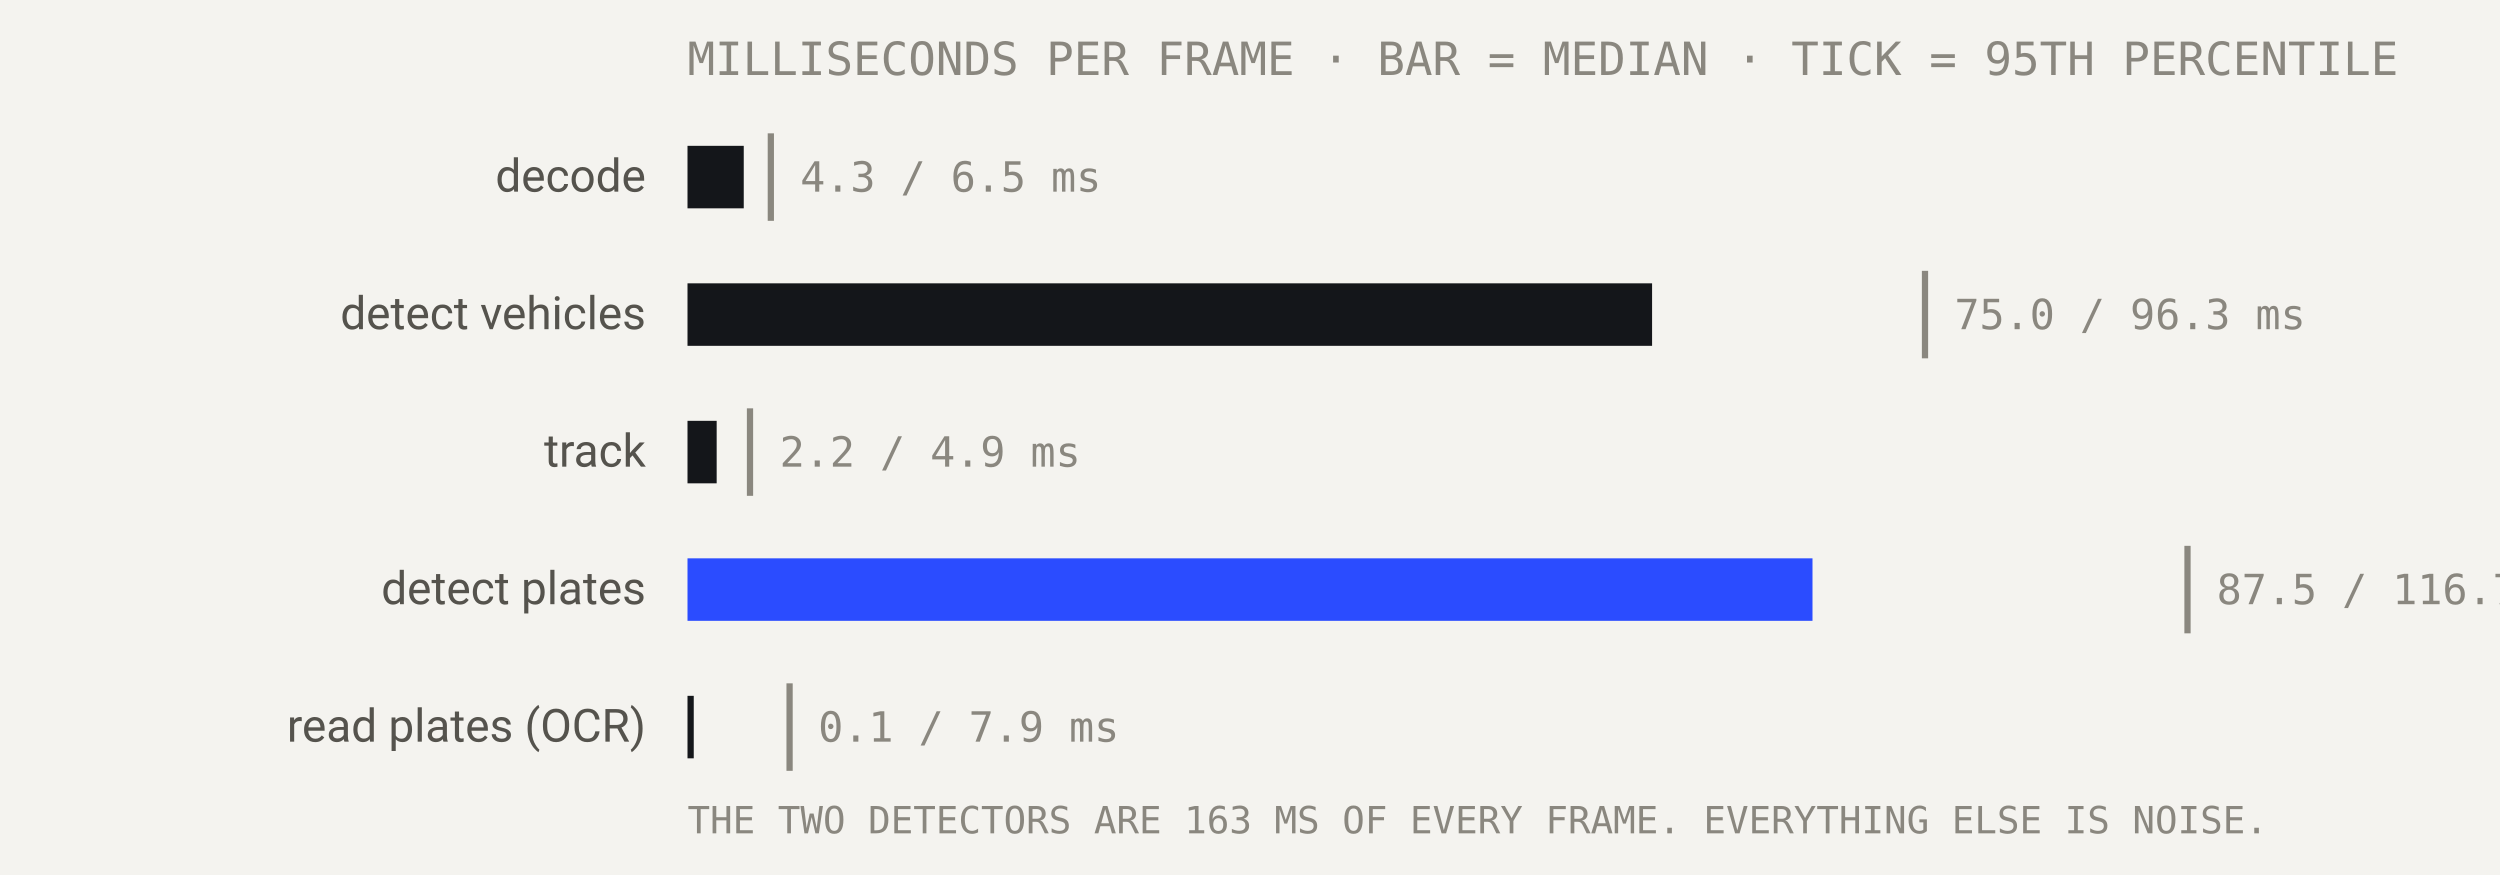
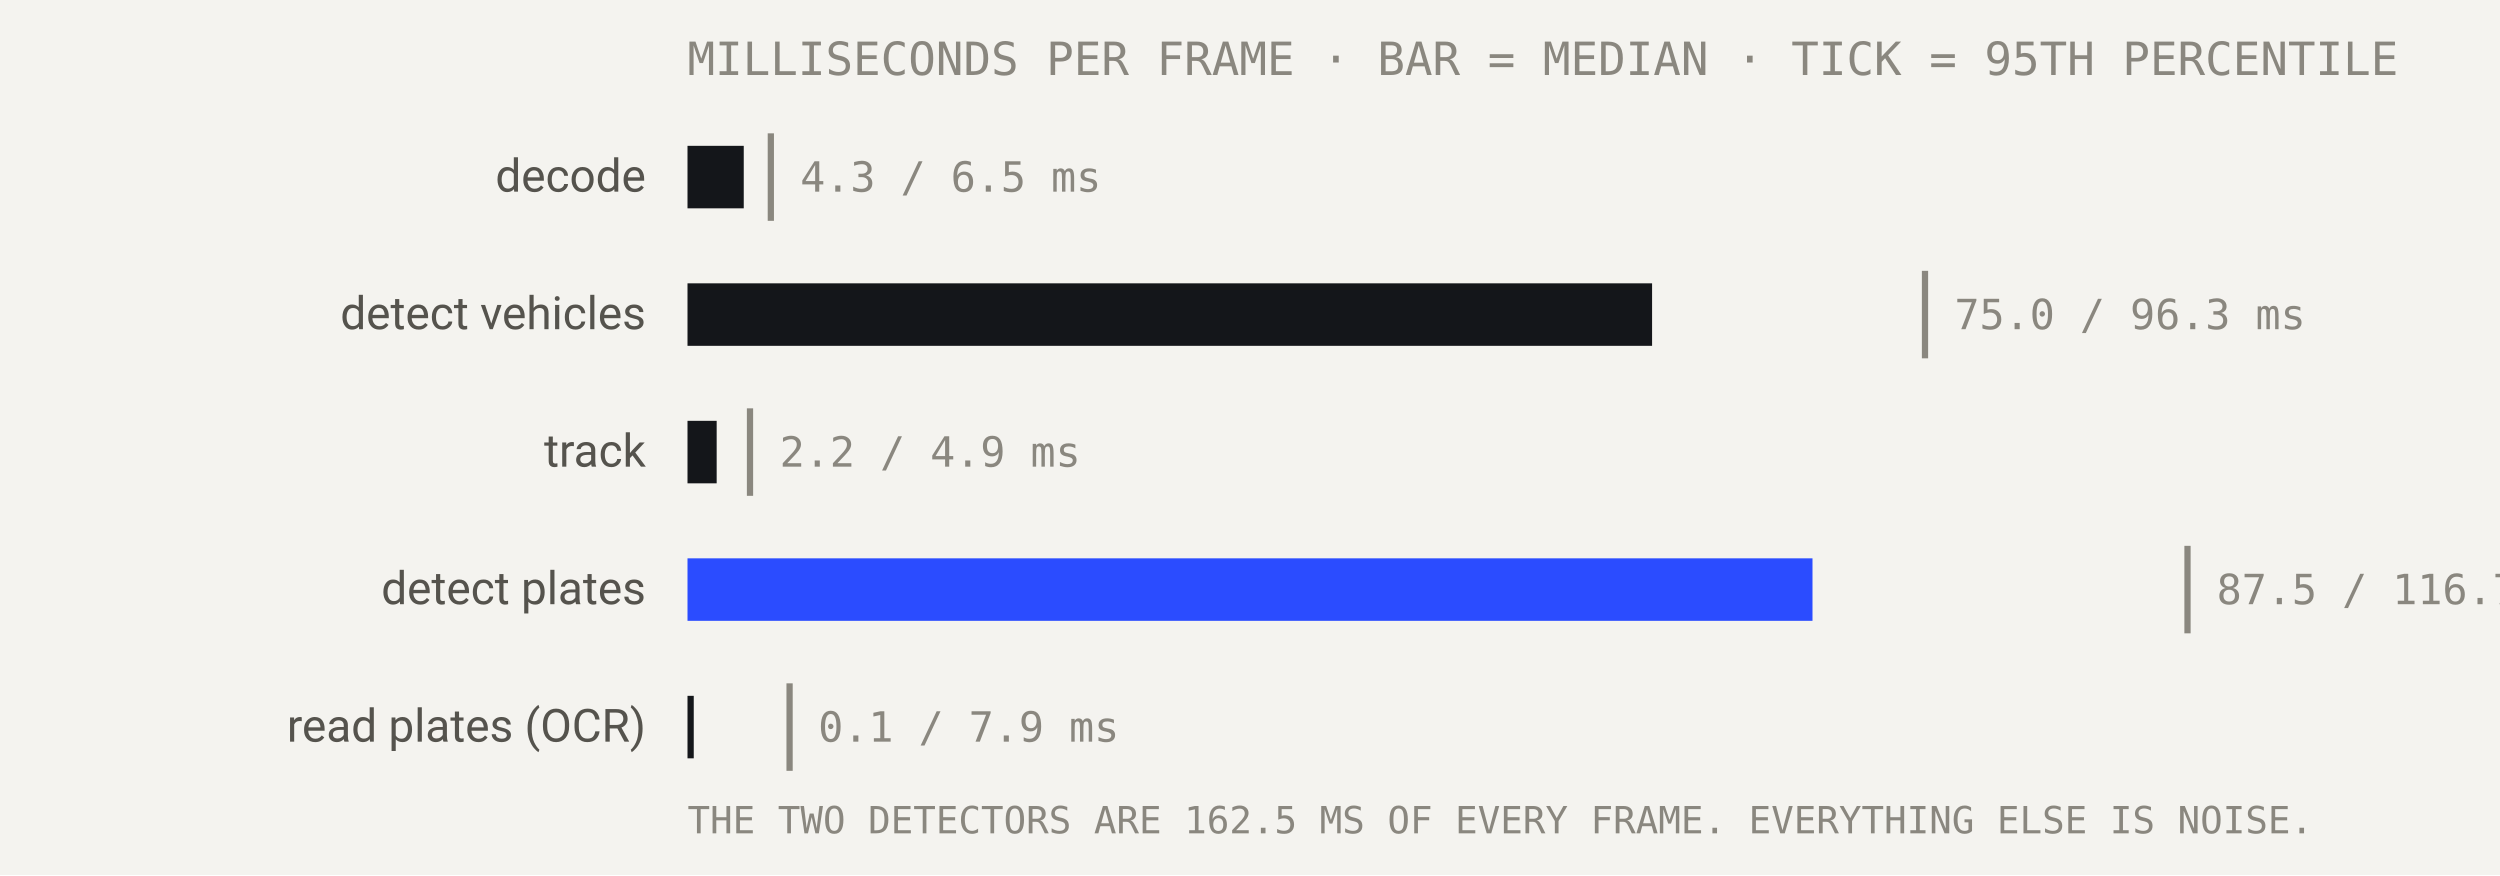
<svg xmlns="http://www.w3.org/2000/svg" viewBox="0 0 1200 420" width="1200" height="420" role="img" aria-label="Milliseconds per frame for each stage of the pipeline">
  <rect width="1200" height="420" fill="#F4F3EF" />
-   <text x="330" y="36" font-family="ui-monospace, 'Cascadia Mono', 'DejaVu Sans Mono', monospace" font-size="22" fill="#8A877F" text-anchor="start" font-weight="400">MILLISECONDS PER FRAME · BAR = MEDIAN · TICK = 95TH PERCENTILE</text>
+   <text x="330" y="36" font-family="ui-monospace, 'Cascadia Mono', 'DejaVu Sans Mono', monospace" font-size="22" fill="#8A877F" text-anchor="start">MILLISECONDS PER FRAME · BAR = MEDIAN · TICK = 95TH PERCENTILE</text>
  <rect x="330" y="70" width="27" height="30" fill="#14161A" />
  <line x1="370" x2="370" y1="64" y2="106" stroke="#8A877F" stroke-width="3" />
-   <text x="310" y="92" font-family="system-ui, -apple-system, 'Segoe UI', Roboto, sans-serif" font-size="22" fill="#55534D" text-anchor="end" font-weight="400">decode</text>
-   <text x="384.103" y="92" font-family="ui-monospace, 'Cascadia Mono', 'DejaVu Sans Mono', monospace" font-size="20" fill="#8A877F" text-anchor="start" font-weight="400">4.3 / 6.5 ms</text>
+   <text x="310" y="92" font-family="system-ui, -apple-system, 'Segoe UI', Roboto, sans-serif" font-size="22" fill="#55534D" text-anchor="end">decode</text>
+   <text x="384.103" y="92" font-family="ui-monospace, 'Cascadia Mono', 'DejaVu Sans Mono', monospace" font-size="20" fill="#8A877F" text-anchor="start">4.3 / 6.5 ms</text>
  <rect x="330" y="136" width="463" height="30" fill="#14161A" />
  <line x1="924" x2="924" y1="130" y2="172" stroke="#8A877F" stroke-width="3" />
-   <text x="310" y="158" font-family="system-ui, -apple-system, 'Segoe UI', Roboto, sans-serif" font-size="22" fill="#55534D" text-anchor="end" font-weight="400">detect vehicles</text>
-   <text x="938.139" y="158" font-family="ui-monospace, 'Cascadia Mono', 'DejaVu Sans Mono', monospace" font-size="20" fill="#8A877F" text-anchor="start" font-weight="400">75.0 / 96.3 ms</text>
+   <text x="310" y="158" font-family="system-ui, -apple-system, 'Segoe UI', Roboto, sans-serif" font-size="22" fill="#55534D" text-anchor="end">detect vehicles</text>
+   <text x="938.139" y="158" font-family="ui-monospace, 'Cascadia Mono', 'DejaVu Sans Mono', monospace" font-size="20" fill="#8A877F" text-anchor="start">75.0 / 96.3 ms</text>
  <rect x="330" y="202" width="14" height="30" fill="#14161A" />
  <line x1="360" x2="360" y1="196" y2="238" stroke="#8A877F" stroke-width="3" />
-   <text x="310" y="224" font-family="system-ui, -apple-system, 'Segoe UI', Roboto, sans-serif" font-size="22" fill="#55534D" text-anchor="end" font-weight="400">track</text>
-   <text x="374.231" y="224" font-family="ui-monospace, 'Cascadia Mono', 'DejaVu Sans Mono', monospace" font-size="20" fill="#8A877F" text-anchor="start" font-weight="400">2.2 / 4.9 ms</text>
+   <text x="310" y="224" font-family="system-ui, -apple-system, 'Segoe UI', Roboto, sans-serif" font-size="22" fill="#55534D" text-anchor="end">track</text>
+   <text x="374.231" y="224" font-family="ui-monospace, 'Cascadia Mono', 'DejaVu Sans Mono', monospace" font-size="20" fill="#8A877F" text-anchor="start">2.2 / 4.9 ms</text>
  <rect x="330" y="268" width="540" height="30" fill="#2B4CFF" />
  <line x1="1050" x2="1050" y1="262" y2="304" stroke="#8A877F" stroke-width="3" />
-   <text x="310" y="290" font-family="system-ui, -apple-system, 'Segoe UI', Roboto, sans-serif" font-size="22" fill="#55534D" text-anchor="end" font-weight="400">detect plates</text>
-   <text x="1064.0" y="290" font-family="ui-monospace, 'Cascadia Mono', 'DejaVu Sans Mono', monospace" font-size="20" fill="#8A877F" text-anchor="start" font-weight="400">87.5 / 116.7 ms</text>
+   <text x="310" y="290" font-family="system-ui, -apple-system, 'Segoe UI', Roboto, sans-serif" font-size="22" fill="#55534D" text-anchor="end">detect plates</text>
+   <text x="1064.0" y="290" font-family="ui-monospace, 'Cascadia Mono', 'DejaVu Sans Mono', monospace" font-size="20" fill="#8A877F" text-anchor="start">87.5 / 116.7 ms</text>
  <rect x="330" y="334" width="3" height="30" fill="#14161A" />
  <line x1="379" x2="379" y1="328" y2="370" stroke="#8A877F" stroke-width="3" />
-   <text x="310" y="356" font-family="system-ui, -apple-system, 'Segoe UI', Roboto, sans-serif" font-size="22" fill="#55534D" text-anchor="end" font-weight="400">read plates (OCR)</text>
-   <text x="392.74" y="356" font-family="ui-monospace, 'Cascadia Mono', 'DejaVu Sans Mono', monospace" font-size="20" fill="#8A877F" text-anchor="start" font-weight="400">0.1 / 7.9 ms</text>
-   <text x="330" y="400" font-family="ui-monospace, 'Cascadia Mono', 'DejaVu Sans Mono', monospace" font-size="18" fill="#8A877F" text-anchor="start" font-weight="400">THE TWO DETECTORS ARE 163 MS OF EVERY FRAME. EVERYTHING ELSE IS NOISE.</text>
+   <text x="310" y="356" font-family="system-ui, -apple-system, 'Segoe UI', Roboto, sans-serif" font-size="22" fill="#55534D" text-anchor="end">read plates (OCR)</text>
+   <text x="392.74" y="356" font-family="ui-monospace, 'Cascadia Mono', 'DejaVu Sans Mono', monospace" font-size="20" fill="#8A877F" text-anchor="start">0.1 / 7.9 ms</text>
+   <text x="330" y="400" font-family="ui-monospace, 'Cascadia Mono', 'DejaVu Sans Mono', monospace" font-size="18" fill="#8A877F" text-anchor="start">THE TWO DETECTORS ARE 162.5 MS OF EVERY FRAME. EVERYTHING ELSE IS NOISE.</text>
</svg>
